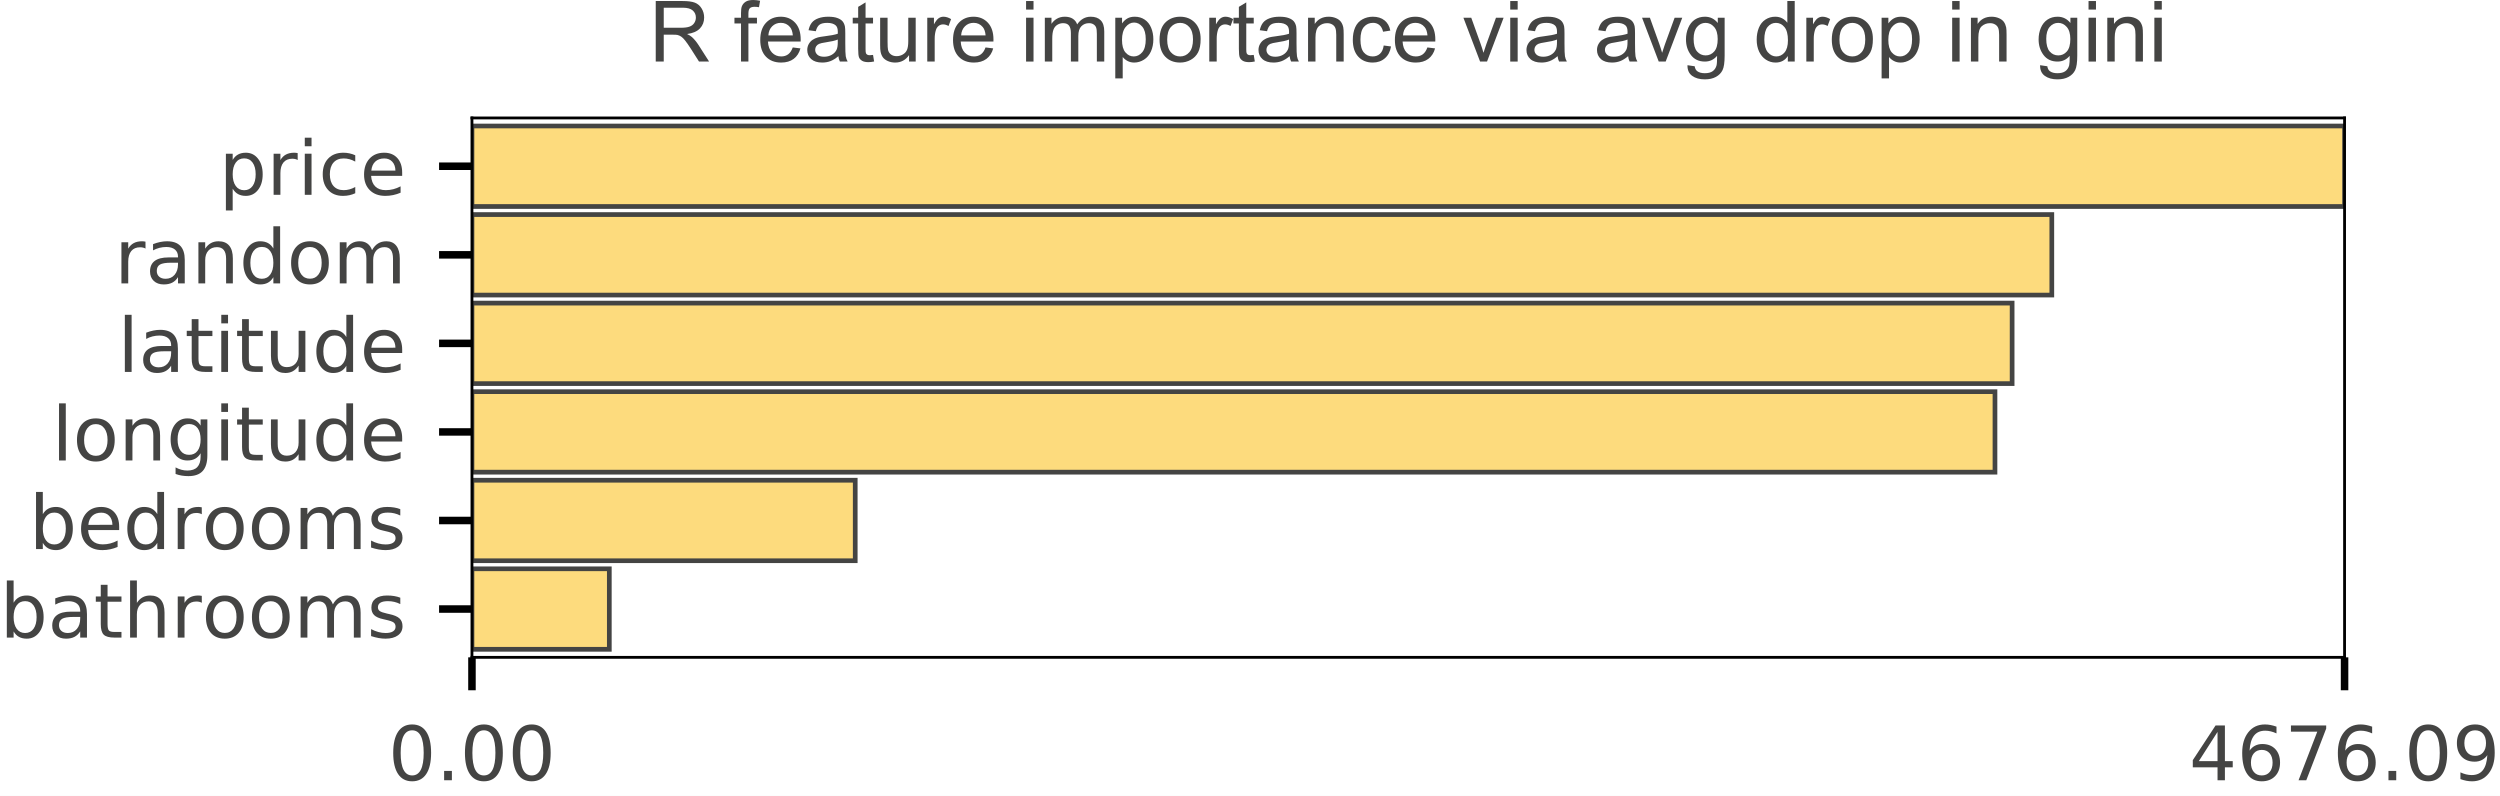
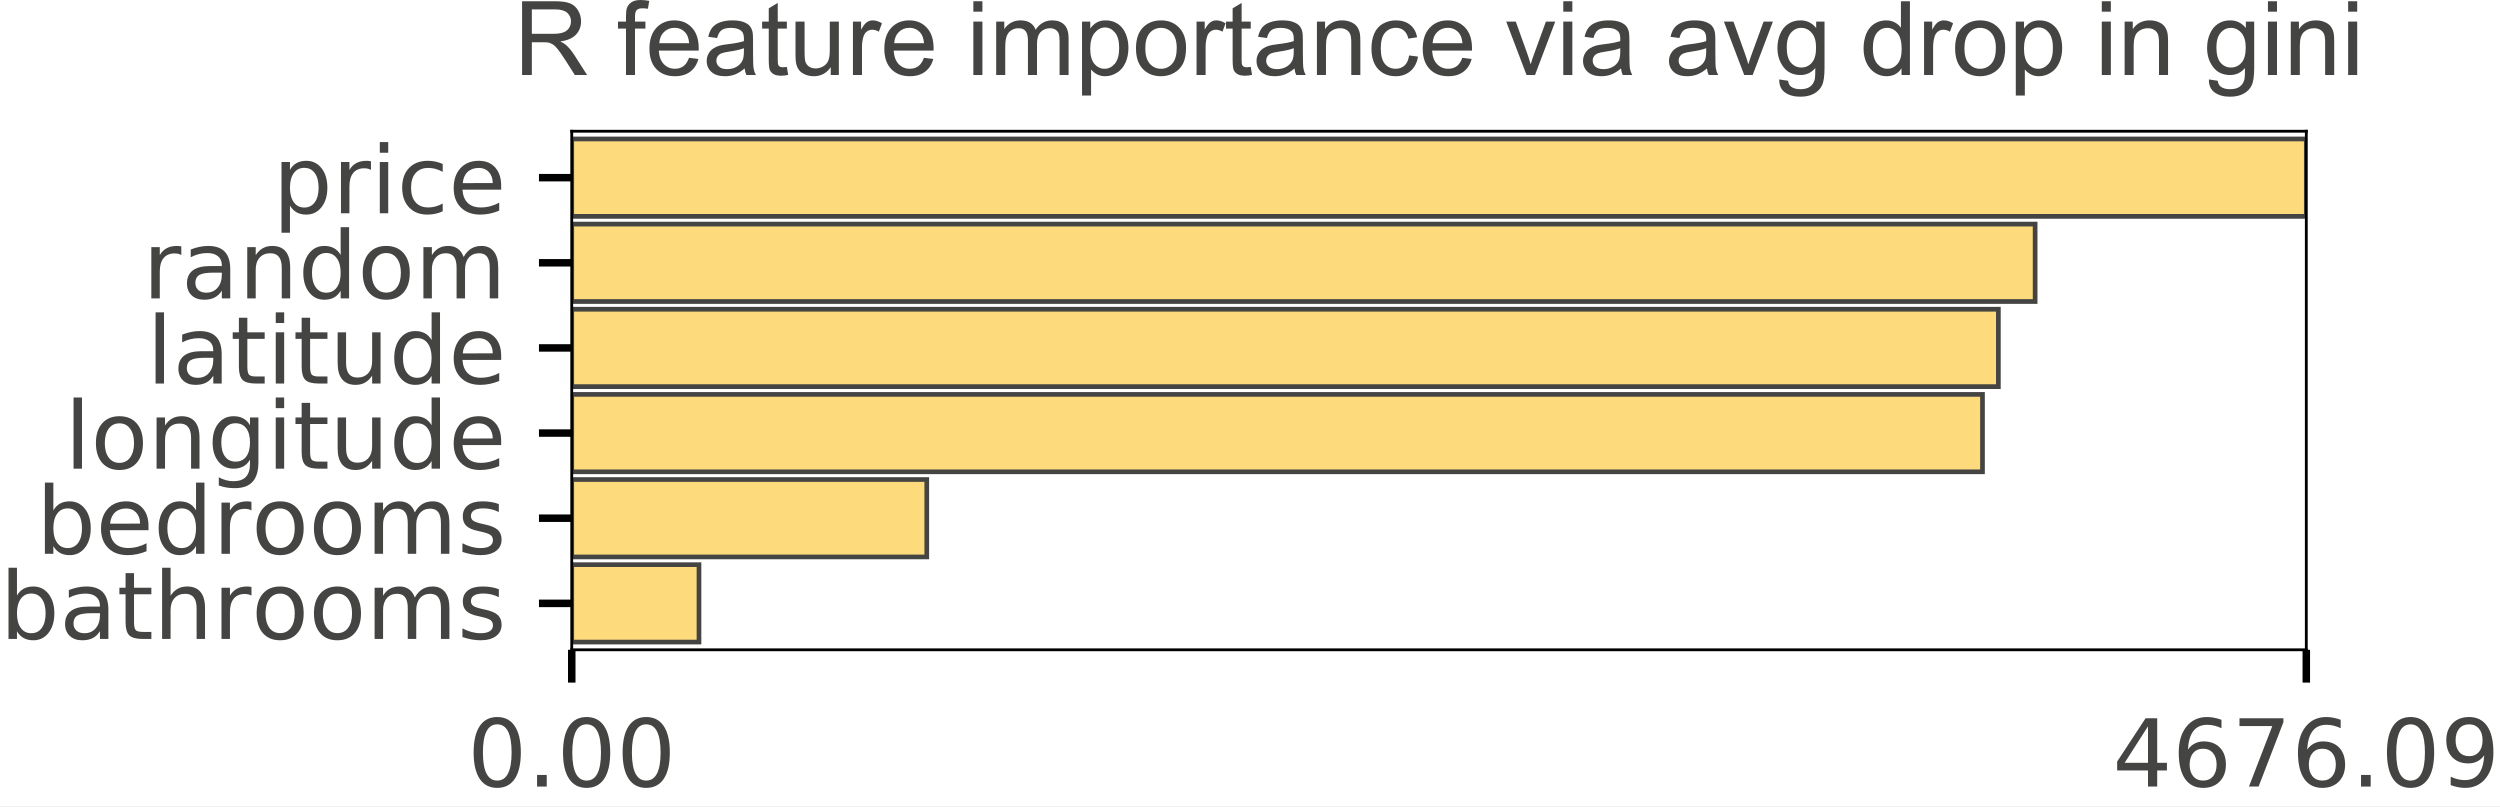
- <svg xmlns="http://www.w3.org/2000/svg" xmlns:xlink="http://www.w3.org/1999/xlink" height="84.694pt" version="1.1" viewBox="0 0 266.04 84.694" width="266.04pt">
+ <svg xmlns="http://www.w3.org/2000/svg" xmlns:xlink="http://www.w3.org/1999/xlink" height="86.039pt" version="1.1" viewBox="0 0 266.856 86.039" width="266.856pt">
  <defs>
    <style type="text/css">
*{stroke-linecap:butt;stroke-linejoin:round;}
  </style>
  </defs>
  <g id="figure_1">
    <g id="patch_1">
-       <path d="M 0 84.694  L 266.04 84.694  L 266.04 0  L 0 0  z " style="fill:#ffffff;" />
+       <path d="M 0 86.039  L 266.856 86.039  L 266.856 0  L 0 0  z " style="fill:#ffffff;" />
    </g>
    <g id="axes_1">
      <g id="patch_2">
-         <path d="M 50.224 69.952  L 249.499 69.952  L 249.499 12.552  L 50.224 12.552  z " style="fill:#ffffff;" />
+         <path d="M 61.03 69.361  L 246.18 69.361  L 246.18 14.008  L 61.03 14.008  z " style="fill:#ffffff;" />
      </g>
      <g id="patch_3">
-         <path clip-path="url(#p1f71768074)" d="M 50.224 13.408  L 249.499 13.408  L 249.499 21.976  L 50.224 21.976  z " style="fill:#fddb7d;stroke:#444443;stroke-linejoin:miter;stroke-width:0.5;" />
+         <path clip-path="url(#p34ab71428a)" d="M 61.03 14.834  L 246.18 14.834  L 246.18 23.095  L 61.03 23.095  z " style="fill:#fddb7d;stroke:#444443;stroke-linejoin:miter;stroke-width:0.5;" />
      </g>
      <g id="patch_4">
-         <path clip-path="url(#p1f71768074)" d="M 50.224 22.832  L 218.345 22.832  L 218.345 31.399  L 50.224 31.399  z " style="fill:#fddb7d;stroke:#444443;stroke-linejoin:miter;stroke-width:0.5;" />
+         <path clip-path="url(#p34ab71428a)" d="M 61.03 23.922  L 217.234 23.922  L 217.234 32.183  L 61.03 32.183  z " style="fill:#fddb7d;stroke:#444443;stroke-linejoin:miter;stroke-width:0.5;" />
      </g>
      <g id="patch_5">
-         <path clip-path="url(#p1f71768074)" d="M 50.224 32.256  L 214.122 32.256  L 214.122 40.823  L 50.224 40.823  z " style="fill:#fddb7d;stroke:#444443;stroke-linejoin:miter;stroke-width:0.5;" />
+         <path clip-path="url(#p34ab71428a)" d="M 61.03 33.009  L 213.311 33.009  L 213.311 41.271  L 61.03 41.271  z " style="fill:#fddb7d;stroke:#444443;stroke-linejoin:miter;stroke-width:0.5;" />
      </g>
      <g id="patch_6">
-         <path clip-path="url(#p1f71768074)" d="M 50.224 41.68  L 212.297 41.68  L 212.297 50.247  L 50.224 50.247  z " style="fill:#fddb7d;stroke:#444443;stroke-linejoin:miter;stroke-width:0.5;" />
+         <path clip-path="url(#p34ab71428a)" d="M 61.03 42.097  L 211.615 42.097  L 211.615 50.359  L 61.03 50.359  z " style="fill:#fddb7d;stroke:#444443;stroke-linejoin:miter;stroke-width:0.5;" />
      </g>
      <g id="patch_7">
-         <path clip-path="url(#p1f71768074)" d="M 50.224 51.104  L 91.01 51.104  L 91.01 59.671  L 50.224 59.671  z " style="fill:#fddb7d;stroke:#444443;stroke-linejoin:miter;stroke-width:0.5;" />
+         <path clip-path="url(#p34ab71428a)" d="M 61.03 51.185  L 98.925 51.185  L 98.925 59.447  L 61.03 59.447  z " style="fill:#fddb7d;stroke:#444443;stroke-linejoin:miter;stroke-width:0.5;" />
      </g>
      <g id="patch_8">
-         <path clip-path="url(#p1f71768074)" d="M 50.224 60.528  L 64.841 60.528  L 64.841 69.095  L 50.224 69.095  z " style="fill:#fddb7d;stroke:#444443;stroke-linejoin:miter;stroke-width:0.5;" />
+         <path clip-path="url(#p34ab71428a)" d="M 61.03 60.273  L 74.611 60.273  L 74.611 68.535  L 61.03 68.535  z " style="fill:#fddb7d;stroke:#444443;stroke-linejoin:miter;stroke-width:0.5;" />
      </g>
      <g id="matplotlib.axis_1">
        <g id="xtick_1">
          <g id="line2d_1">
            <defs>
-               <path d="M 0 0  L 0 3.5  " id="md70f4ade94" style="stroke:#000000;stroke-width:0.8;" />
-             </defs>
-             <g>
-               <use style="stroke:#000000;stroke-width:0.8;" x="50.224" xlink:href="#md70f4ade94" y="69.952" />
+               <path d="M 0 0  L 0 3.5  " id="mf6ad8c3436" style="stroke:#000000;stroke-width:0.8;" />
+             </defs>
+             <g>
+               <use style="stroke:#000000;stroke-width:0.8;" x="61.03" xlink:href="#mf6ad8c3436" y="69.361" />
            </g>
          </g>
          <g id="text_1">
            <defs>
              <path d="M 31.781 66.406  Q 24.172 66.406 20.328 58.906  Q 16.5 51.422 16.5 36.375  Q 16.5 21.391 20.328 13.891  Q 24.172 6.391 31.781 6.391  Q 39.453 6.391 43.281 13.891  Q 47.125 21.391 47.125 36.375  Q 47.125 51.422 43.281 58.906  Q 39.453 66.406 31.781 66.406  z M 31.781 74.219  Q 44.047 74.219 50.516 64.516  Q 56.984 54.828 56.984 36.375  Q 56.984 17.969 50.516 8.266  Q 44.047 -1.422 31.781 -1.422  Q 19.531 -1.422 13.062 8.266  Q 6.594 17.969 6.594 36.375  Q 6.594 54.828 13.062 64.516  Q 19.531 74.219 31.781 74.219  z " id="DejaVuSans-30" />
              <path d="M 10.688 12.406  L 21 12.406  L 21 0  L 10.688 0  z " id="DejaVuSans-2e" />
            </defs>
-             <g style="fill:#444443;" transform="translate(41.31759 83.03047)scale(0.08 -0.08)">
+             <g style="fill:#444443;" transform="translate(49.89695 83.95922)scale(0.1 -0.1)">
              <use xlink:href="#DejaVuSans-30" />
              <use x="63.623" xlink:href="#DejaVuSans-2e" />
              <use x="95.41" xlink:href="#DejaVuSans-30" />
              <use x="159.033" xlink:href="#DejaVuSans-30" />
            </g>
          </g>
        </g>
        <g id="xtick_2">
          <g id="line2d_2">
            <g>
-               <use style="stroke:#000000;stroke-width:0.8;" x="249.499" xlink:href="#md70f4ade94" y="69.952" />
+               <use style="stroke:#000000;stroke-width:0.8;" x="246.18" xlink:href="#mf6ad8c3436" y="69.361" />
            </g>
          </g>
          <g id="text_2">
            <defs>
              <path d="M 37.797 64.312  L 12.891 25.391  L 37.797 25.391  z M 35.203 72.906  L 47.609 72.906  L 47.609 25.391  L 58.016 25.391  L 58.016 17.188  L 47.609 17.188  L 47.609 0  L 37.797 0  L 37.797 17.188  L 4.891 17.188  L 4.891 26.703  z " id="DejaVuSans-34" />
              <path d="M 33.016 40.375  Q 26.375 40.375 22.484 35.828  Q 18.609 31.297 18.609 23.391  Q 18.609 15.531 22.484 10.953  Q 26.375 6.391 33.016 6.391  Q 39.656 6.391 43.531 10.953  Q 47.406 15.531 47.406 23.391  Q 47.406 31.297 43.531 35.828  Q 39.656 40.375 33.016 40.375  z M 52.594 71.297  L 52.594 62.312  Q 48.875 64.062 45.094 64.984  Q 41.312 65.922 37.594 65.922  Q 27.828 65.922 22.672 59.328  Q 17.531 52.734 16.797 39.406  Q 19.672 43.656 24.016 45.922  Q 28.375 48.188 33.594 48.188  Q 44.578 48.188 50.953 41.516  Q 57.328 34.859 57.328 23.391  Q 57.328 12.156 50.688 5.359  Q 44.047 -1.422 33.016 -1.422  Q 20.359 -1.422 13.672 8.266  Q 6.984 17.969 6.984 36.375  Q 6.984 53.656 15.188 63.938  Q 23.391 74.219 37.203 74.219  Q 40.922 74.219 44.703 73.484  Q 48.484 72.75 52.594 71.297  z " id="DejaVuSans-36" />
              <path d="M 8.203 72.906  L 55.078 72.906  L 55.078 68.703  L 28.609 0  L 18.312 0  L 43.219 64.594  L 8.203 64.594  z " id="DejaVuSans-37" />
              <path d="M 10.984 1.516  L 10.984 10.5  Q 14.703 8.734 18.5 7.812  Q 22.312 6.891 25.984 6.891  Q 35.75 6.891 40.891 13.453  Q 46.047 20.016 46.781 33.406  Q 43.953 29.203 39.594 26.953  Q 35.25 24.703 29.984 24.703  Q 19.047 24.703 12.672 31.312  Q 6.297 37.938 6.297 49.422  Q 6.297 60.641 12.938 67.422  Q 19.578 74.219 30.609 74.219  Q 43.266 74.219 49.922 64.516  Q 56.594 54.828 56.594 36.375  Q 56.594 19.141 48.406 8.859  Q 40.234 -1.422 26.422 -1.422  Q 22.703 -1.422 18.891 -0.688  Q 15.094 0.047 10.984 1.516  z M 30.609 32.422  Q 37.25 32.422 41.125 36.953  Q 45.016 41.5 45.016 49.422  Q 45.016 57.281 41.125 61.844  Q 37.25 66.406 30.609 66.406  Q 23.969 66.406 20.094 61.844  Q 16.219 57.281 16.219 49.422  Q 16.219 41.5 20.094 36.953  Q 23.969 32.422 30.609 32.422  z " id="DejaVuSans-39" />
            </defs>
-             <g style="fill:#444443;" transform="translate(232.9575 83.03047)scale(0.08 -0.08)">
+             <g style="fill:#444443;" transform="translate(225.5031 83.95922)scale(0.1 -0.1)">
              <use xlink:href="#DejaVuSans-34" />
              <use x="63.623" xlink:href="#DejaVuSans-36" />
              <use x="127.246" xlink:href="#DejaVuSans-37" />
              <use x="190.869" xlink:href="#DejaVuSans-36" />
              <use x="254.492" xlink:href="#DejaVuSans-2e" />
              <use x="286.279" xlink:href="#DejaVuSans-30" />
              <use x="349.902" xlink:href="#DejaVuSans-39" />
            </g>
          </g>
        </g>
      </g>
      <g id="matplotlib.axis_2">
        <g id="ytick_1">
          <g id="line2d_3">
            <defs>
-               <path d="M 0 0  L -3.5 0  " id="mfbed518721" style="stroke:#000000;stroke-width:0.8;" />
-             </defs>
-             <g>
-               <use style="stroke:#000000;stroke-width:0.8;" x="50.224" xlink:href="#mfbed518721" y="17.692" />
+               <path d="M 0 0  L -3.5 0  " id="mbe813f05e6" style="stroke:#000000;stroke-width:0.8;" />
+             </defs>
+             <g>
+               <use style="stroke:#000000;stroke-width:0.8;" x="61.03" xlink:href="#mbe813f05e6" y="18.965" />
            </g>
          </g>
          <g id="text_3">
            <defs>
              <path d="M 18.109 8.203  L 18.109 -20.797  L 9.078 -20.797  L 9.078 54.688  L 18.109 54.688  L 18.109 46.391  Q 20.953 51.266 25.266 53.625  Q 29.594 56 35.594 56  Q 45.562 56 51.781 48.094  Q 58.016 40.188 58.016 27.297  Q 58.016 14.406 51.781 6.484  Q 45.562 -1.422 35.594 -1.422  Q 29.594 -1.422 25.266 0.953  Q 20.953 3.328 18.109 8.203  z M 48.688 27.297  Q 48.688 37.203 44.609 42.844  Q 40.531 48.484 33.406 48.484  Q 26.266 48.484 22.188 42.844  Q 18.109 37.203 18.109 27.297  Q 18.109 17.391 22.188 11.75  Q 26.266 6.109 33.406 6.109  Q 40.531 6.109 44.609 11.75  Q 48.688 17.391 48.688 27.297  z " id="DejaVuSans-70" />
              <path d="M 41.109 46.297  Q 39.594 47.172 37.812 47.578  Q 36.031 48 33.891 48  Q 26.266 48 22.188 43.047  Q 18.109 38.094 18.109 28.812  L 18.109 0  L 9.078 0  L 9.078 54.688  L 18.109 54.688  L 18.109 46.188  Q 20.953 51.172 25.484 53.578  Q 30.031 56 36.531 56  Q 37.453 56 38.578 55.875  Q 39.703 55.766 41.062 55.516  z " id="DejaVuSans-72" />
              <path d="M 9.422 54.688  L 18.406 54.688  L 18.406 0  L 9.422 0  z M 9.422 75.984  L 18.406 75.984  L 18.406 64.594  L 9.422 64.594  z " id="DejaVuSans-69" />
              <path d="M 48.781 52.594  L 48.781 44.188  Q 44.969 46.297 41.141 47.344  Q 37.312 48.391 33.406 48.391  Q 24.656 48.391 19.812 42.844  Q 14.984 37.312 14.984 27.297  Q 14.984 17.281 19.812 11.734  Q 24.656 6.203 33.406 6.203  Q 37.312 6.203 41.141 7.25  Q 44.969 8.297 48.781 10.406  L 48.781 2.094  Q 45.016 0.344 40.984 -0.531  Q 36.969 -1.422 32.422 -1.422  Q 20.062 -1.422 12.781 6.344  Q 5.516 14.109 5.516 27.297  Q 5.516 40.672 12.859 48.328  Q 20.219 56 33.016 56  Q 37.156 56 41.109 55.141  Q 45.062 54.297 48.781 52.594  z " id="DejaVuSans-63" />
              <path d="M 56.203 29.594  L 56.203 25.203  L 14.891 25.203  Q 15.484 15.922 20.484 11.062  Q 25.484 6.203 34.422 6.203  Q 39.594 6.203 44.453 7.469  Q 49.312 8.734 54.109 11.281  L 54.109 2.781  Q 49.266 0.734 44.188 -0.344  Q 39.109 -1.422 33.891 -1.422  Q 20.797 -1.422 13.156 6.188  Q 5.516 13.812 5.516 26.812  Q 5.516 40.234 12.766 48.109  Q 20.016 56 32.328 56  Q 43.359 56 49.781 48.891  Q 56.203 41.797 56.203 29.594  z M 47.219 32.234  Q 47.125 39.594 43.094 43.984  Q 39.062 48.391 32.422 48.391  Q 24.906 48.391 20.391 44.141  Q 15.875 39.891 15.188 32.172  z " id="DejaVuSans-65" />
            </defs>
-             <g style="fill:#444443;" transform="translate(23.3125 20.73139)scale(0.08 -0.08)">
+             <g style="fill:#444443;" transform="translate(29.14062 22.76387)scale(0.1 -0.1)">
              <use xlink:href="#DejaVuSans-70" />
              <use x="63.477" xlink:href="#DejaVuSans-72" />
              <use x="104.59" xlink:href="#DejaVuSans-69" />
              <use x="132.373" xlink:href="#DejaVuSans-63" />
              <use x="187.354" xlink:href="#DejaVuSans-65" />
            </g>
          </g>
        </g>
        <g id="ytick_2">
          <g id="line2d_4">
            <g>
-               <use style="stroke:#000000;stroke-width:0.8;" x="50.224" xlink:href="#mfbed518721" y="27.116" />
+               <use style="stroke:#000000;stroke-width:0.8;" x="61.03" xlink:href="#mbe813f05e6" y="28.052" />
            </g>
          </g>
          <g id="text_4">
            <defs>
              <path d="M 34.281 27.484  Q 23.391 27.484 19.188 25  Q 14.984 22.516 14.984 16.5  Q 14.984 11.719 18.141 8.906  Q 21.297 6.109 26.703 6.109  Q 34.188 6.109 38.703 11.406  Q 43.219 16.703 43.219 25.484  L 43.219 27.484  z M 52.203 31.203  L 52.203 0  L 43.219 0  L 43.219 8.297  Q 40.141 3.328 35.547 0.953  Q 30.953 -1.422 24.312 -1.422  Q 15.922 -1.422 10.953 3.297  Q 6 8.016 6 15.922  Q 6 25.141 12.172 29.828  Q 18.359 34.516 30.609 34.516  L 43.219 34.516  L 43.219 35.406  Q 43.219 41.609 39.141 45  Q 35.062 48.391 27.688 48.391  Q 23 48.391 18.547 47.266  Q 14.109 46.141 10.016 43.891  L 10.016 52.203  Q 14.938 54.109 19.578 55.047  Q 24.219 56 28.609 56  Q 40.484 56 46.344 49.844  Q 52.203 43.703 52.203 31.203  z " id="DejaVuSans-61" />
              <path d="M 54.891 33.016  L 54.891 0  L 45.906 0  L 45.906 32.719  Q 45.906 40.484 42.875 44.328  Q 39.844 48.188 33.797 48.188  Q 26.516 48.188 22.312 43.547  Q 18.109 38.922 18.109 30.906  L 18.109 0  L 9.078 0  L 9.078 54.688  L 18.109 54.688  L 18.109 46.188  Q 21.344 51.125 25.703 53.562  Q 30.078 56 35.797 56  Q 45.219 56 50.047 50.172  Q 54.891 44.344 54.891 33.016  z " id="DejaVuSans-6e" />
              <path d="M 45.406 46.391  L 45.406 75.984  L 54.391 75.984  L 54.391 0  L 45.406 0  L 45.406 8.203  Q 42.578 3.328 38.25 0.953  Q 33.938 -1.422 27.875 -1.422  Q 17.969 -1.422 11.734 6.484  Q 5.516 14.406 5.516 27.297  Q 5.516 40.188 11.734 48.094  Q 17.969 56 27.875 56  Q 33.938 56 38.25 53.625  Q 42.578 51.266 45.406 46.391  z M 14.797 27.297  Q 14.797 17.391 18.875 11.75  Q 22.953 6.109 30.078 6.109  Q 37.203 6.109 41.297 11.75  Q 45.406 17.391 45.406 27.297  Q 45.406 37.203 41.297 42.844  Q 37.203 48.484 30.078 48.484  Q 22.953 48.484 18.875 42.844  Q 14.797 37.203 14.797 27.297  z " id="DejaVuSans-64" />
              <path d="M 30.609 48.391  Q 23.391 48.391 19.188 42.75  Q 14.984 37.109 14.984 27.297  Q 14.984 17.484 19.156 11.844  Q 23.344 6.203 30.609 6.203  Q 37.797 6.203 41.984 11.859  Q 46.188 17.531 46.188 27.297  Q 46.188 37.016 41.984 42.703  Q 37.797 48.391 30.609 48.391  z M 30.609 56  Q 42.328 56 49.016 48.375  Q 55.719 40.766 55.719 27.297  Q 55.719 13.875 49.016 6.219  Q 42.328 -1.422 30.609 -1.422  Q 18.844 -1.422 12.172 6.219  Q 5.516 13.875 5.516 27.297  Q 5.516 40.766 12.172 48.375  Q 18.844 56 30.609 56  z " id="DejaVuSans-6f" />
              <path d="M 52 44.188  Q 55.375 50.25 60.062 53.125  Q 64.75 56 71.094 56  Q 79.641 56 84.281 50.016  Q 88.922 44.047 88.922 33.016  L 88.922 0  L 79.891 0  L 79.891 32.719  Q 79.891 40.578 77.094 44.375  Q 74.312 48.188 68.609 48.188  Q 61.625 48.188 57.562 43.547  Q 53.516 38.922 53.516 30.906  L 53.516 0  L 44.484 0  L 44.484 32.719  Q 44.484 40.625 41.703 44.406  Q 38.922 48.188 33.109 48.188  Q 26.219 48.188 22.156 43.531  Q 18.109 38.875 18.109 30.906  L 18.109 0  L 9.078 0  L 9.078 54.688  L 18.109 54.688  L 18.109 46.188  Q 21.188 51.219 25.484 53.609  Q 29.781 56 35.688 56  Q 41.656 56 45.828 52.969  Q 50 49.953 52 44.188  z " id="DejaVuSans-6d" />
            </defs>
-             <g style="fill:#444443;" transform="translate(12.19625 30.15527)scale(0.08 -0.08)">
+             <g style="fill:#444443;" transform="translate(15.24531 31.8517)scale(0.1 -0.1)">
              <use xlink:href="#DejaVuSans-72" />
              <use x="41.113" xlink:href="#DejaVuSans-61" />
              <use x="102.393" xlink:href="#DejaVuSans-6e" />
              <use x="165.771" xlink:href="#DejaVuSans-64" />
              <use x="229.248" xlink:href="#DejaVuSans-6f" />
              <use x="290.43" xlink:href="#DejaVuSans-6d" />
            </g>
          </g>
        </g>
        <g id="ytick_3">
          <g id="line2d_5">
            <g>
-               <use style="stroke:#000000;stroke-width:0.8;" x="50.224" xlink:href="#mfbed518721" y="36.54" />
+               <use style="stroke:#000000;stroke-width:0.8;" x="61.03" xlink:href="#mbe813f05e6" y="37.14" />
            </g>
          </g>
          <g id="text_5">
            <defs>
              <path d="M 9.422 75.984  L 18.406 75.984  L 18.406 0  L 9.422 0  z " id="DejaVuSans-6c" />
              <path d="M 18.312 70.219  L 18.312 54.688  L 36.812 54.688  L 36.812 47.703  L 18.312 47.703  L 18.312 18.016  Q 18.312 11.328 20.141 9.422  Q 21.969 7.516 27.594 7.516  L 36.812 7.516  L 36.812 0  L 27.594 0  Q 17.188 0 13.234 3.875  Q 9.281 7.766 9.281 18.016  L 9.281 47.703  L 2.688 47.703  L 2.688 54.688  L 9.281 54.688  L 9.281 70.219  z " id="DejaVuSans-74" />
              <path d="M 8.5 21.578  L 8.5 54.688  L 17.484 54.688  L 17.484 21.922  Q 17.484 14.156 20.5 10.266  Q 23.531 6.391 29.594 6.391  Q 36.859 6.391 41.078 11.031  Q 45.312 15.672 45.312 23.688  L 45.312 54.688  L 54.297 54.688  L 54.297 0  L 45.312 0  L 45.312 8.406  Q 42.047 3.422 37.719 1  Q 33.406 -1.422 27.688 -1.422  Q 18.266 -1.422 13.375 4.438  Q 8.5 10.297 8.5 21.578  z M 31.109 56  z " id="DejaVuSans-75" />
            </defs>
-             <g style="fill:#444443;" transform="translate(12.5325 39.57915)scale(0.08 -0.08)">
+             <g style="fill:#444443;" transform="translate(15.66563 40.93952)scale(0.1 -0.1)">
              <use xlink:href="#DejaVuSans-6c" />
              <use x="27.783" xlink:href="#DejaVuSans-61" />
              <use x="89.062" xlink:href="#DejaVuSans-74" />
              <use x="128.271" xlink:href="#DejaVuSans-69" />
              <use x="156.055" xlink:href="#DejaVuSans-74" />
              <use x="195.264" xlink:href="#DejaVuSans-75" />
              <use x="258.643" xlink:href="#DejaVuSans-64" />
              <use x="322.119" xlink:href="#DejaVuSans-65" />
            </g>
          </g>
        </g>
        <g id="ytick_4">
          <g id="line2d_6">
            <g>
-               <use style="stroke:#000000;stroke-width:0.8;" x="50.224" xlink:href="#mfbed518721" y="45.964" />
+               <use style="stroke:#000000;stroke-width:0.8;" x="61.03" xlink:href="#mbe813f05e6" y="46.228" />
            </g>
          </g>
          <g id="text_6">
            <defs>
              <path d="M 45.406 27.984  Q 45.406 37.75 41.375 43.109  Q 37.359 48.484 30.078 48.484  Q 22.859 48.484 18.828 43.109  Q 14.797 37.75 14.797 27.984  Q 14.797 18.266 18.828 12.891  Q 22.859 7.516 30.078 7.516  Q 37.359 7.516 41.375 12.891  Q 45.406 18.266 45.406 27.984  z M 54.391 6.781  Q 54.391 -7.172 48.188 -13.984  Q 42 -20.797 29.203 -20.797  Q 24.469 -20.797 20.266 -20.094  Q 16.062 -19.391 12.109 -17.922  L 12.109 -9.188  Q 16.062 -11.328 19.922 -12.344  Q 23.781 -13.375 27.781 -13.375  Q 36.625 -13.375 41.016 -8.766  Q 45.406 -4.156 45.406 5.172  L 45.406 9.625  Q 42.625 4.781 38.281 2.391  Q 33.938 0 27.875 0  Q 17.828 0 11.672 7.656  Q 5.516 15.328 5.516 27.984  Q 5.516 40.672 11.672 48.328  Q 17.828 56 27.875 56  Q 33.938 56 38.281 53.609  Q 42.625 51.219 45.406 46.391  L 45.406 54.688  L 54.391 54.688  z " id="DejaVuSans-67" />
            </defs>
-             <g style="fill:#444443;" transform="translate(5.5275 49.00303)scale(0.08 -0.08)">
+             <g style="fill:#444443;" transform="translate(6.909375 50.02735)scale(0.1 -0.1)">
              <use xlink:href="#DejaVuSans-6c" />
              <use x="27.783" xlink:href="#DejaVuSans-6f" />
              <use x="88.965" xlink:href="#DejaVuSans-6e" />
              <use x="152.344" xlink:href="#DejaVuSans-67" />
              <use x="215.82" xlink:href="#DejaVuSans-69" />
              <use x="243.604" xlink:href="#DejaVuSans-74" />
              <use x="282.812" xlink:href="#DejaVuSans-75" />
              <use x="346.191" xlink:href="#DejaVuSans-64" />
              <use x="409.668" xlink:href="#DejaVuSans-65" />
            </g>
          </g>
        </g>
        <g id="ytick_5">
          <g id="line2d_7">
            <g>
-               <use style="stroke:#000000;stroke-width:0.8;" x="50.224" xlink:href="#mfbed518721" y="55.388" />
+               <use style="stroke:#000000;stroke-width:0.8;" x="61.03" xlink:href="#mbe813f05e6" y="55.316" />
            </g>
          </g>
          <g id="text_7">
            <defs>
              <path d="M 48.688 27.297  Q 48.688 37.203 44.609 42.844  Q 40.531 48.484 33.406 48.484  Q 26.266 48.484 22.188 42.844  Q 18.109 37.203 18.109 27.297  Q 18.109 17.391 22.188 11.75  Q 26.266 6.109 33.406 6.109  Q 40.531 6.109 44.609 11.75  Q 48.688 17.391 48.688 27.297  z M 18.109 46.391  Q 20.953 51.266 25.266 53.625  Q 29.594 56 35.594 56  Q 45.562 56 51.781 48.094  Q 58.016 40.188 58.016 27.297  Q 58.016 14.406 51.781 6.484  Q 45.562 -1.422 35.594 -1.422  Q 29.594 -1.422 25.266 0.953  Q 20.953 3.328 18.109 8.203  L 18.109 0  L 9.078 0  L 9.078 75.984  L 18.109 75.984  z " id="DejaVuSans-62" />
              <path d="M 44.281 53.078  L 44.281 44.578  Q 40.484 46.531 36.375 47.5  Q 32.281 48.484 27.875 48.484  Q 21.188 48.484 17.844 46.438  Q 14.5 44.391 14.5 40.281  Q 14.5 37.156 16.891 35.375  Q 19.281 33.594 26.516 31.984  L 29.594 31.297  Q 39.156 29.25 43.188 25.516  Q 47.219 21.781 47.219 15.094  Q 47.219 7.469 41.188 3.016  Q 35.156 -1.422 24.609 -1.422  Q 20.219 -1.422 15.453 -0.562  Q 10.688 0.297 5.422 2  L 5.422 11.281  Q 10.406 8.688 15.234 7.391  Q 20.062 6.109 24.812 6.109  Q 31.156 6.109 34.562 8.281  Q 37.984 10.453 37.984 14.406  Q 37.984 18.062 35.516 20.016  Q 33.062 21.969 24.703 23.781  L 21.578 24.516  Q 13.234 26.266 9.516 29.906  Q 5.812 33.547 5.812 39.891  Q 5.812 47.609 11.281 51.797  Q 16.75 56 26.812 56  Q 31.781 56 36.172 55.266  Q 40.578 54.547 44.281 53.078  z " id="DejaVuSans-73" />
            </defs>
-             <g style="fill:#444443;" transform="translate(3.1075 58.42692)scale(0.08 -0.08)">
+             <g style="fill:#444443;" transform="translate(3.884375 59.11518)scale(0.1 -0.1)">
              <use xlink:href="#DejaVuSans-62" />
              <use x="63.477" xlink:href="#DejaVuSans-65" />
              <use x="125" xlink:href="#DejaVuSans-64" />
              <use x="188.477" xlink:href="#DejaVuSans-72" />
              <use x="229.559" xlink:href="#DejaVuSans-6f" />
              <use x="290.74" xlink:href="#DejaVuSans-6f" />
              <use x="351.922" xlink:href="#DejaVuSans-6d" />
              <use x="449.334" xlink:href="#DejaVuSans-73" />
            </g>
          </g>
        </g>
        <g id="ytick_6">
          <g id="line2d_8">
            <g>
-               <use style="stroke:#000000;stroke-width:0.8;" x="50.224" xlink:href="#mfbed518721" y="64.811" />
+               <use style="stroke:#000000;stroke-width:0.8;" x="61.03" xlink:href="#mbe813f05e6" y="64.404" />
            </g>
          </g>
          <g id="text_8">
            <defs>
              <path d="M 54.891 33.016  L 54.891 0  L 45.906 0  L 45.906 32.719  Q 45.906 40.484 42.875 44.328  Q 39.844 48.188 33.797 48.188  Q 26.516 48.188 22.312 43.547  Q 18.109 38.922 18.109 30.906  L 18.109 0  L 9.078 0  L 9.078 75.984  L 18.109 75.984  L 18.109 46.188  Q 21.344 51.125 25.703 53.562  Q 30.078 56 35.797 56  Q 45.219 56 50.047 50.172  Q 54.891 44.344 54.891 33.016  z " id="DejaVuSans-68" />
            </defs>
-             <g style="fill:#444443;" transform="translate(0 67.8508)scale(0.08 -0.08)">
+             <g style="fill:#444443;" transform="translate(0 68.203)scale(0.1 -0.1)">
              <use xlink:href="#DejaVuSans-62" />
              <use x="63.477" xlink:href="#DejaVuSans-61" />
              <use x="124.756" xlink:href="#DejaVuSans-74" />
              <use x="163.965" xlink:href="#DejaVuSans-68" />
              <use x="227.344" xlink:href="#DejaVuSans-72" />
              <use x="268.426" xlink:href="#DejaVuSans-6f" />
              <use x="329.607" xlink:href="#DejaVuSans-6f" />
              <use x="390.789" xlink:href="#DejaVuSans-6d" />
              <use x="488.201" xlink:href="#DejaVuSans-73" />
            </g>
          </g>
        </g>
      </g>
      <g id="patch_9">
-         <path d="M 50.224 69.952  L 50.224 12.552  " style="fill:none;stroke:#000000;stroke-linecap:square;stroke-linejoin:miter;stroke-width:0.3;" />
+         <path d="M 61.03 69.361  L 61.03 14.008  " style="fill:none;stroke:#000000;stroke-linecap:square;stroke-linejoin:miter;stroke-width:0.3;" />
      </g>
      <g id="patch_10">
-         <path d="M 249.499 69.952  L 249.499 12.552  " style="fill:none;stroke:#000000;stroke-linecap:square;stroke-linejoin:miter;stroke-width:0.3;" />
+         <path d="M 246.18 69.361  L 246.18 14.008  " style="fill:none;stroke:#000000;stroke-linecap:square;stroke-linejoin:miter;stroke-width:0.3;" />
      </g>
      <g id="patch_11">
-         <path d="M 50.224 69.952  L 249.499 69.952  " style="fill:none;stroke:#000000;stroke-linecap:square;stroke-linejoin:miter;stroke-width:0.3;" />
+         <path d="M 61.03 69.361  L 246.18 69.361  " style="fill:none;stroke:#000000;stroke-linecap:square;stroke-linejoin:miter;stroke-width:0.3;" />
      </g>
      <g id="patch_12">
-         <path d="M 50.224 12.552  L 249.499 12.552  " style="fill:none;stroke:#000000;stroke-linecap:square;stroke-linejoin:miter;stroke-width:0.3;" />
+         <path d="M 61.03 14.008  L 246.18 14.008  " style="fill:none;stroke:#000000;stroke-linecap:square;stroke-linejoin:miter;stroke-width:0.3;" />
      </g>
      <g id="text_9">
        <defs>
          <path d="M 7.859 0  L 7.859 71.578  L 39.594 71.578  Q 49.172 71.578 54.141 69.641  Q 59.125 67.719 62.109 62.828  Q 65.094 57.953 65.094 52.047  Q 65.094 44.438 60.156 39.203  Q 55.219 33.984 44.922 32.562  Q 48.688 30.766 50.641 29  Q 54.781 25.203 58.5 19.484  L 70.953 0  L 59.031 0  L 49.562 14.891  Q 45.406 21.344 42.719 24.75  Q 40.047 28.172 37.922 29.531  Q 35.797 30.906 33.594 31.453  Q 31.984 31.781 28.328 31.781  L 17.328 31.781  L 17.328 0  z M 17.328 39.984  L 37.703 39.984  Q 44.188 39.984 47.844 41.328  Q 51.516 42.672 53.422 45.625  Q 55.328 48.578 55.328 52.047  Q 55.328 57.125 51.641 60.391  Q 47.953 63.672 39.984 63.672  L 17.328 63.672  z " id="ArialMT-52" />
          <path id="ArialMT-20" />
          <path d="M 8.688 0  L 8.688 45.016  L 0.922 45.016  L 0.922 51.859  L 8.688 51.859  L 8.688 57.375  Q 8.688 62.594 9.625 65.141  Q 10.891 68.562 14.078 70.672  Q 17.281 72.797 23.047 72.797  Q 26.766 72.797 31.25 71.922  L 29.938 64.266  Q 27.203 64.75 24.75 64.75  Q 20.75 64.75 19.094 63.031  Q 17.438 61.328 17.438 56.641  L 17.438 51.859  L 27.547 51.859  L 27.547 45.016  L 17.438 45.016  L 17.438 0  z " id="ArialMT-66" />
          <path d="M 42.094 16.703  L 51.172 15.578  Q 49.031 7.625 43.219 3.219  Q 37.406 -1.172 28.375 -1.172  Q 17 -1.172 10.328 5.828  Q 3.656 12.844 3.656 25.484  Q 3.656 38.578 10.391 45.797  Q 17.141 53.031 27.875 53.031  Q 38.281 53.031 44.875 45.953  Q 51.469 38.875 51.469 26.031  Q 51.469 25.25 51.422 23.688  L 12.75 23.688  Q 13.234 15.141 17.578 10.594  Q 21.922 6.062 28.422 6.062  Q 33.25 6.062 36.672 8.594  Q 40.094 11.141 42.094 16.703  z M 13.234 30.906  L 42.188 30.906  Q 41.609 37.453 38.875 40.719  Q 34.672 45.797 27.984 45.797  Q 21.922 45.797 17.797 41.75  Q 13.672 37.703 13.234 30.906  z " id="ArialMT-65" />
          <path d="M 40.438 6.391  Q 35.547 2.25 31.031 0.531  Q 26.516 -1.172 21.344 -1.172  Q 12.797 -1.172 8.203 3  Q 3.609 7.172 3.609 13.672  Q 3.609 17.484 5.344 20.625  Q 7.078 23.781 9.891 25.688  Q 12.703 27.594 16.219 28.562  Q 18.797 29.25 24.031 29.891  Q 34.672 31.156 39.703 32.906  Q 39.75 34.719 39.75 35.203  Q 39.75 40.578 37.25 42.781  Q 33.891 45.75 27.25 45.75  Q 21.047 45.75 18.094 43.578  Q 15.141 41.406 13.719 35.891  L 5.125 37.062  Q 6.297 42.578 8.984 45.969  Q 11.672 49.359 16.75 51.188  Q 21.828 53.031 28.516 53.031  Q 35.156 53.031 39.297 51.469  Q 43.453 49.906 45.406 47.531  Q 47.359 45.172 48.141 41.547  Q 48.578 39.312 48.578 33.453  L 48.578 21.734  Q 48.578 9.469 49.141 6.219  Q 49.703 2.984 51.375 0  L 42.188 0  Q 40.828 2.734 40.438 6.391  z M 39.703 26.031  Q 34.906 24.078 25.344 22.703  Q 19.922 21.922 17.672 20.938  Q 15.438 19.969 14.203 18.094  Q 12.984 16.219 12.984 13.922  Q 12.984 10.406 15.641 8.062  Q 18.312 5.719 23.438 5.719  Q 28.516 5.719 32.469 7.938  Q 36.422 10.156 38.281 14.016  Q 39.703 17 39.703 22.797  z " id="ArialMT-61" />
          <path d="M 25.781 7.859  L 27.047 0.094  Q 23.344 -0.688 20.406 -0.688  Q 15.625 -0.688 12.984 0.828  Q 10.359 2.344 9.281 4.812  Q 8.203 7.281 8.203 15.188  L 8.203 45.016  L 1.766 45.016  L 1.766 51.859  L 8.203 51.859  L 8.203 64.703  L 16.938 69.969  L 16.938 51.859  L 25.781 51.859  L 25.781 45.016  L 16.938 45.016  L 16.938 14.703  Q 16.938 10.938 17.406 9.859  Q 17.875 8.797 18.922 8.156  Q 19.969 7.516 21.922 7.516  Q 23.391 7.516 25.781 7.859  z " id="ArialMT-74" />
          <path d="M 40.578 0  L 40.578 7.625  Q 34.516 -1.172 24.125 -1.172  Q 19.531 -1.172 15.547 0.578  Q 11.578 2.344 9.641 5  Q 7.719 7.672 6.938 11.531  Q 6.391 14.109 6.391 19.734  L 6.391 51.859  L 15.188 51.859  L 15.188 23.094  Q 15.188 16.219 15.719 13.812  Q 16.547 10.359 19.234 8.375  Q 21.922 6.391 25.875 6.391  Q 29.828 6.391 33.297 8.422  Q 36.766 10.453 38.203 13.938  Q 39.656 17.438 39.656 24.078  L 39.656 51.859  L 48.438 51.859  L 48.438 0  z " id="ArialMT-75" />
          <path d="M 6.5 0  L 6.5 51.859  L 14.406 51.859  L 14.406 44  Q 17.438 49.516 20 51.266  Q 22.562 53.031 25.641 53.031  Q 30.078 53.031 34.672 50.203  L 31.641 42.047  Q 28.422 43.953 25.203 43.953  Q 22.312 43.953 20.016 42.219  Q 17.719 40.484 16.75 37.406  Q 15.281 32.719 15.281 27.156  L 15.281 0  z " id="ArialMT-72" />
          <path d="M 6.641 61.469  L 6.641 71.578  L 15.438 71.578  L 15.438 61.469  z M 6.641 0  L 6.641 51.859  L 15.438 51.859  L 15.438 0  z " id="ArialMT-69" />
          <path d="M 6.594 0  L 6.594 51.859  L 14.453 51.859  L 14.453 44.578  Q 16.891 48.391 20.938 50.703  Q 25 53.031 30.172 53.031  Q 35.938 53.031 39.625 50.641  Q 43.312 48.25 44.828 43.953  Q 50.984 53.031 60.844 53.031  Q 68.562 53.031 72.703 48.75  Q 76.859 44.484 76.859 35.594  L 76.859 0  L 68.109 0  L 68.109 32.672  Q 68.109 37.938 67.25 40.25  Q 66.406 42.578 64.156 43.984  Q 61.922 45.406 58.891 45.406  Q 53.422 45.406 49.797 41.766  Q 46.188 38.141 46.188 30.125  L 46.188 0  L 37.406 0  L 37.406 33.688  Q 37.406 39.547 35.25 42.469  Q 33.109 45.406 28.219 45.406  Q 24.516 45.406 21.359 43.453  Q 18.219 41.5 16.797 37.734  Q 15.375 33.984 15.375 26.906  L 15.375 0  z " id="ArialMT-6d" />
          <path d="M 6.594 -19.875  L 6.594 51.859  L 14.594 51.859  L 14.594 45.125  Q 17.438 49.078 21 51.047  Q 24.562 53.031 29.641 53.031  Q 36.281 53.031 41.359 49.609  Q 46.438 46.188 49.016 39.953  Q 51.609 33.734 51.609 26.312  Q 51.609 18.359 48.75 11.984  Q 45.906 5.609 40.453 2.219  Q 35.016 -1.172 29 -1.172  Q 24.609 -1.172 21.109 0.688  Q 17.625 2.547 15.375 5.375  L 15.375 -19.875  z M 14.547 25.641  Q 14.547 15.625 18.594 10.844  Q 22.656 6.062 28.422 6.062  Q 34.281 6.062 38.453 11.016  Q 42.625 15.969 42.625 26.375  Q 42.625 36.281 38.547 41.203  Q 34.469 46.141 28.812 46.141  Q 23.188 46.141 18.859 40.891  Q 14.547 35.641 14.547 25.641  z " id="ArialMT-70" />
          <path d="M 3.328 25.922  Q 3.328 40.328 11.328 47.266  Q 18.016 53.031 27.641 53.031  Q 38.328 53.031 45.109 46.016  Q 51.906 39.016 51.906 26.656  Q 51.906 16.656 48.906 10.906  Q 45.906 5.172 40.156 2  Q 34.422 -1.172 27.641 -1.172  Q 16.75 -1.172 10.031 5.812  Q 3.328 12.797 3.328 25.922  z M 12.359 25.922  Q 12.359 15.969 16.703 11.016  Q 21.047 6.062 27.641 6.062  Q 34.188 6.062 38.531 11.031  Q 42.875 16.016 42.875 26.219  Q 42.875 35.844 38.5 40.797  Q 34.125 45.75 27.641 45.75  Q 21.047 45.75 16.703 40.812  Q 12.359 35.891 12.359 25.922  z " id="ArialMT-6f" />
          <path d="M 6.594 0  L 6.594 51.859  L 14.5 51.859  L 14.5 44.484  Q 20.219 53.031 31 53.031  Q 35.688 53.031 39.625 51.344  Q 43.562 49.656 45.516 46.922  Q 47.469 44.188 48.25 40.438  Q 48.734 37.984 48.734 31.891  L 48.734 0  L 39.938 0  L 39.938 31.547  Q 39.938 36.922 38.906 39.578  Q 37.891 42.234 35.281 43.812  Q 32.672 45.406 29.156 45.406  Q 23.531 45.406 19.453 41.844  Q 15.375 38.281 15.375 28.328  L 15.375 0  z " id="ArialMT-6e" />
          <path d="M 40.438 19  L 49.078 17.875  Q 47.656 8.938 41.812 3.875  Q 35.984 -1.172 27.484 -1.172  Q 16.844 -1.172 10.375 5.781  Q 3.906 12.75 3.906 25.734  Q 3.906 34.125 6.688 40.422  Q 9.469 46.734 15.156 49.875  Q 20.844 53.031 27.547 53.031  Q 35.984 53.031 41.359 48.75  Q 46.734 44.484 48.25 36.625  L 39.703 35.297  Q 38.484 40.531 35.375 43.156  Q 32.281 45.797 27.875 45.797  Q 21.234 45.797 17.078 41.031  Q 12.938 36.281 12.938 25.984  Q 12.938 15.531 16.938 10.797  Q 20.953 6.062 27.391 6.062  Q 32.562 6.062 36.031 9.234  Q 39.5 12.406 40.438 19  z " id="ArialMT-63" />
          <path d="M 21 0  L 1.266 51.859  L 10.547 51.859  L 21.688 20.797  Q 23.484 15.766 25 10.359  Q 26.172 14.453 28.266 20.219  L 39.797 51.859  L 48.828 51.859  L 29.203 0  z " id="ArialMT-76" />
          <path d="M 4.984 -4.297  L 13.531 -5.562  Q 14.062 -9.516 16.5 -11.328  Q 19.781 -13.766 25.438 -13.766  Q 31.547 -13.766 34.859 -11.328  Q 38.188 -8.891 39.359 -4.5  Q 40.047 -1.812 39.984 6.781  Q 34.234 0 25.641 0  Q 14.938 0 9.078 7.719  Q 3.219 15.438 3.219 26.219  Q 3.219 33.641 5.906 39.906  Q 8.594 46.188 13.688 49.609  Q 18.797 53.031 25.688 53.031  Q 34.859 53.031 40.828 45.609  L 40.828 51.859  L 48.922 51.859  L 48.922 7.031  Q 48.922 -5.078 46.453 -10.125  Q 44 -15.188 38.641 -18.109  Q 33.297 -21.047 25.484 -21.047  Q 16.219 -21.047 10.5 -16.875  Q 4.781 -12.703 4.984 -4.297  z M 12.25 26.859  Q 12.25 16.656 16.297 11.969  Q 20.359 7.281 26.469 7.281  Q 32.516 7.281 36.609 11.938  Q 40.719 16.609 40.719 26.562  Q 40.719 36.078 36.5 40.906  Q 32.281 45.75 26.312 45.75  Q 20.453 45.75 16.344 40.984  Q 12.25 36.234 12.25 26.859  z " id="ArialMT-67" />
          <path d="M 40.234 0  L 40.234 6.547  Q 35.297 -1.172 25.734 -1.172  Q 19.531 -1.172 14.328 2.25  Q 9.125 5.672 6.266 11.797  Q 3.422 17.922 3.422 25.875  Q 3.422 33.641 6 39.969  Q 8.594 46.297 13.766 49.656  Q 18.953 53.031 25.344 53.031  Q 30.031 53.031 33.688 51.047  Q 37.359 49.078 39.656 45.906  L 39.656 71.578  L 48.391 71.578  L 48.391 0  z M 12.453 25.875  Q 12.453 15.922 16.641 10.984  Q 20.844 6.062 26.562 6.062  Q 32.328 6.062 36.344 10.766  Q 40.375 15.484 40.375 25.141  Q 40.375 35.797 36.266 40.766  Q 32.172 45.75 26.172 45.75  Q 20.312 45.75 16.375 40.969  Q 12.453 36.188 12.453 25.875  z " id="ArialMT-64" />
        </defs>
-         <g style="fill:#444443;" transform="translate(69.07359 6.551719)scale(0.09 -0.09)">
+         <g style="fill:#444443;" transform="translate(54.86422 8.007656)scale(0.11 -0.11)">
          <use xlink:href="#ArialMT-52" />
          <use x="72.217" xlink:href="#ArialMT-20" />
          <use x="100" xlink:href="#ArialMT-66" />
          <use x="127.783" xlink:href="#ArialMT-65" />
          <use x="183.398" xlink:href="#ArialMT-61" />
          <use x="239.014" xlink:href="#ArialMT-74" />
          <use x="266.797" xlink:href="#ArialMT-75" />
          <use x="322.412" xlink:href="#ArialMT-72" />
          <use x="355.713" xlink:href="#ArialMT-65" />
          <use x="411.328" xlink:href="#ArialMT-20" />
          <use x="439.111" xlink:href="#ArialMT-69" />
          <use x="461.328" xlink:href="#ArialMT-6d" />
          <use x="544.629" xlink:href="#ArialMT-70" />
          <use x="600.244" xlink:href="#ArialMT-6f" />
          <use x="655.859" xlink:href="#ArialMT-72" />
          <use x="689.16" xlink:href="#ArialMT-74" />
          <use x="716.943" xlink:href="#ArialMT-61" />
          <use x="772.559" xlink:href="#ArialMT-6e" />
          <use x="828.174" xlink:href="#ArialMT-63" />
          <use x="878.174" xlink:href="#ArialMT-65" />
          <use x="933.789" xlink:href="#ArialMT-20" />
          <use x="961.572" xlink:href="#ArialMT-76" />
          <use x="1011.572" xlink:href="#ArialMT-69" />
          <use x="1033.789" xlink:href="#ArialMT-61" />
          <use x="1089.404" xlink:href="#ArialMT-20" />
          <use x="1117.188" xlink:href="#ArialMT-61" />
          <use x="1172.803" xlink:href="#ArialMT-76" />
          <use x="1222.803" xlink:href="#ArialMT-67" />
          <use x="1278.418" xlink:href="#ArialMT-20" />
          <use x="1306.201" xlink:href="#ArialMT-64" />
          <use x="1361.816" xlink:href="#ArialMT-72" />
          <use x="1395.117" xlink:href="#ArialMT-6f" />
          <use x="1450.732" xlink:href="#ArialMT-70" />
          <use x="1506.348" xlink:href="#ArialMT-20" />
          <use x="1534.131" xlink:href="#ArialMT-69" />
          <use x="1556.348" xlink:href="#ArialMT-6e" />
          <use x="1611.963" xlink:href="#ArialMT-20" />
          <use x="1639.746" xlink:href="#ArialMT-67" />
          <use x="1695.361" xlink:href="#ArialMT-69" />
          <use x="1717.578" xlink:href="#ArialMT-6e" />
          <use x="1773.193" xlink:href="#ArialMT-69" />
        </g>
      </g>
    </g>
  </g>
  <defs>
-     <clipPath id="p1f71768074">
-       <rect height="57.4" width="199.275" x="50.224" y="12.552" />
+     <clipPath id="p34ab71428a">
+       <rect height="55.353" width="185.15" x="61.03" y="14.008" />
    </clipPath>
  </defs>
</svg>
